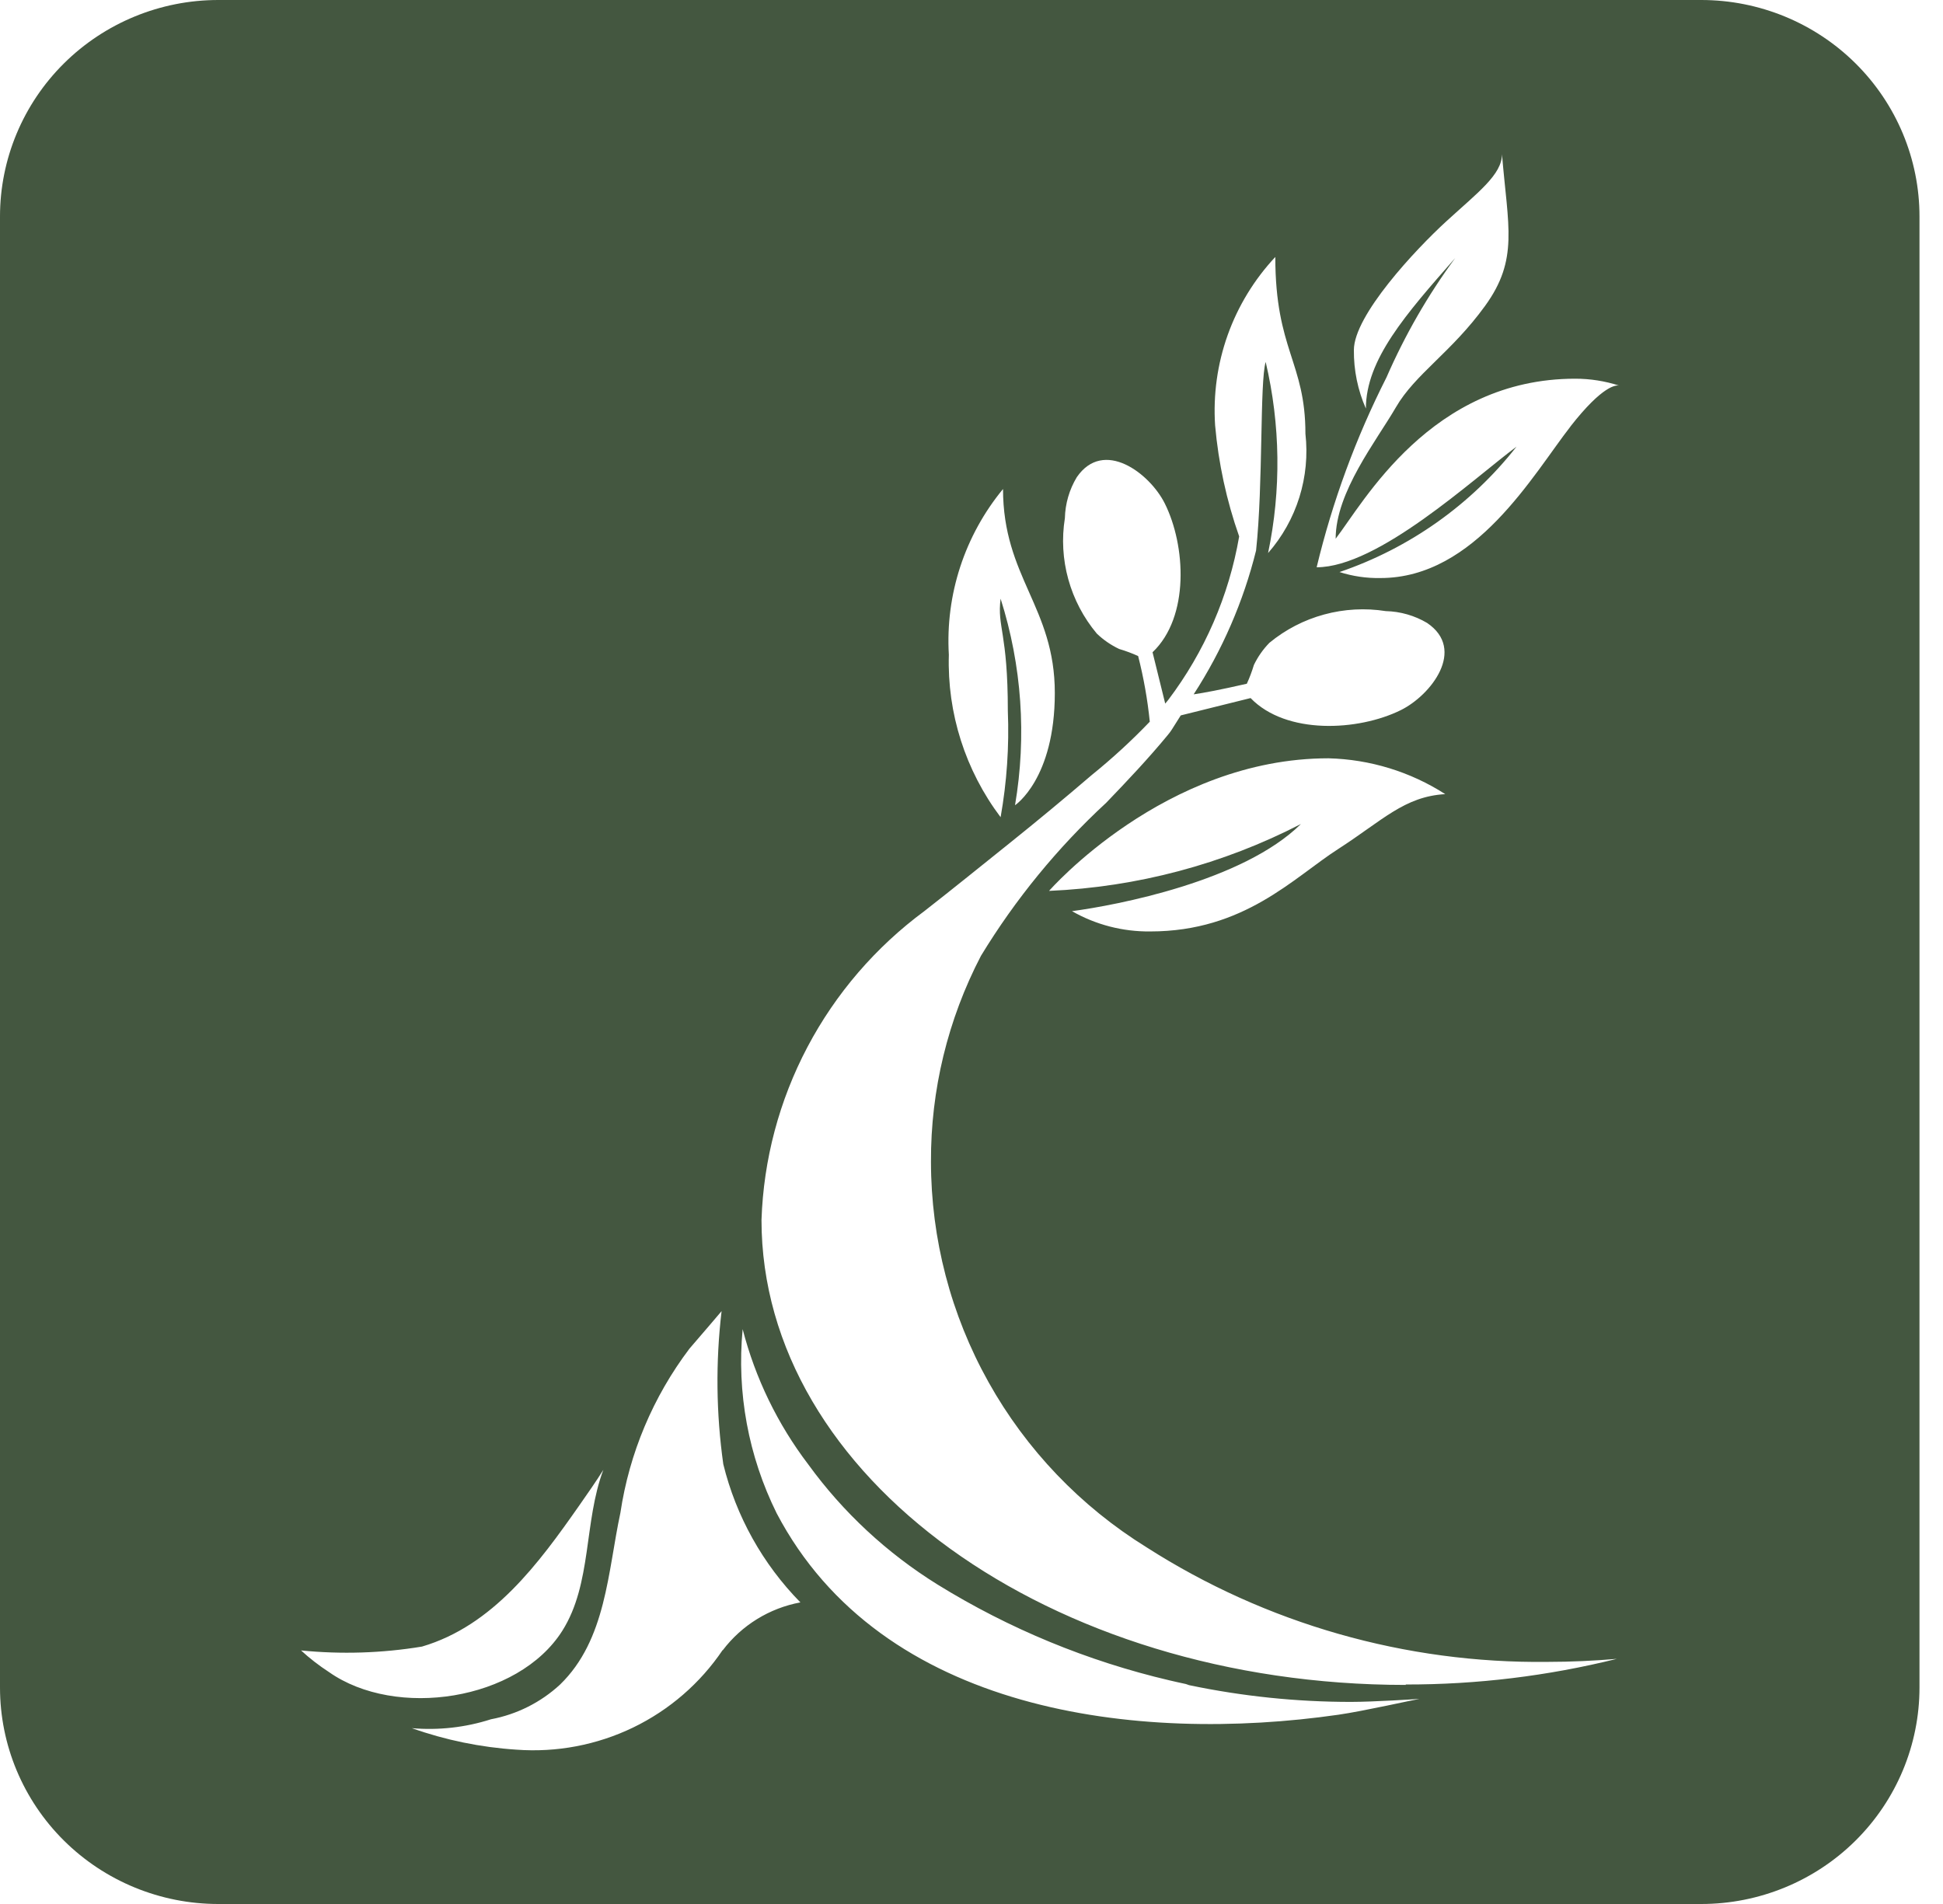
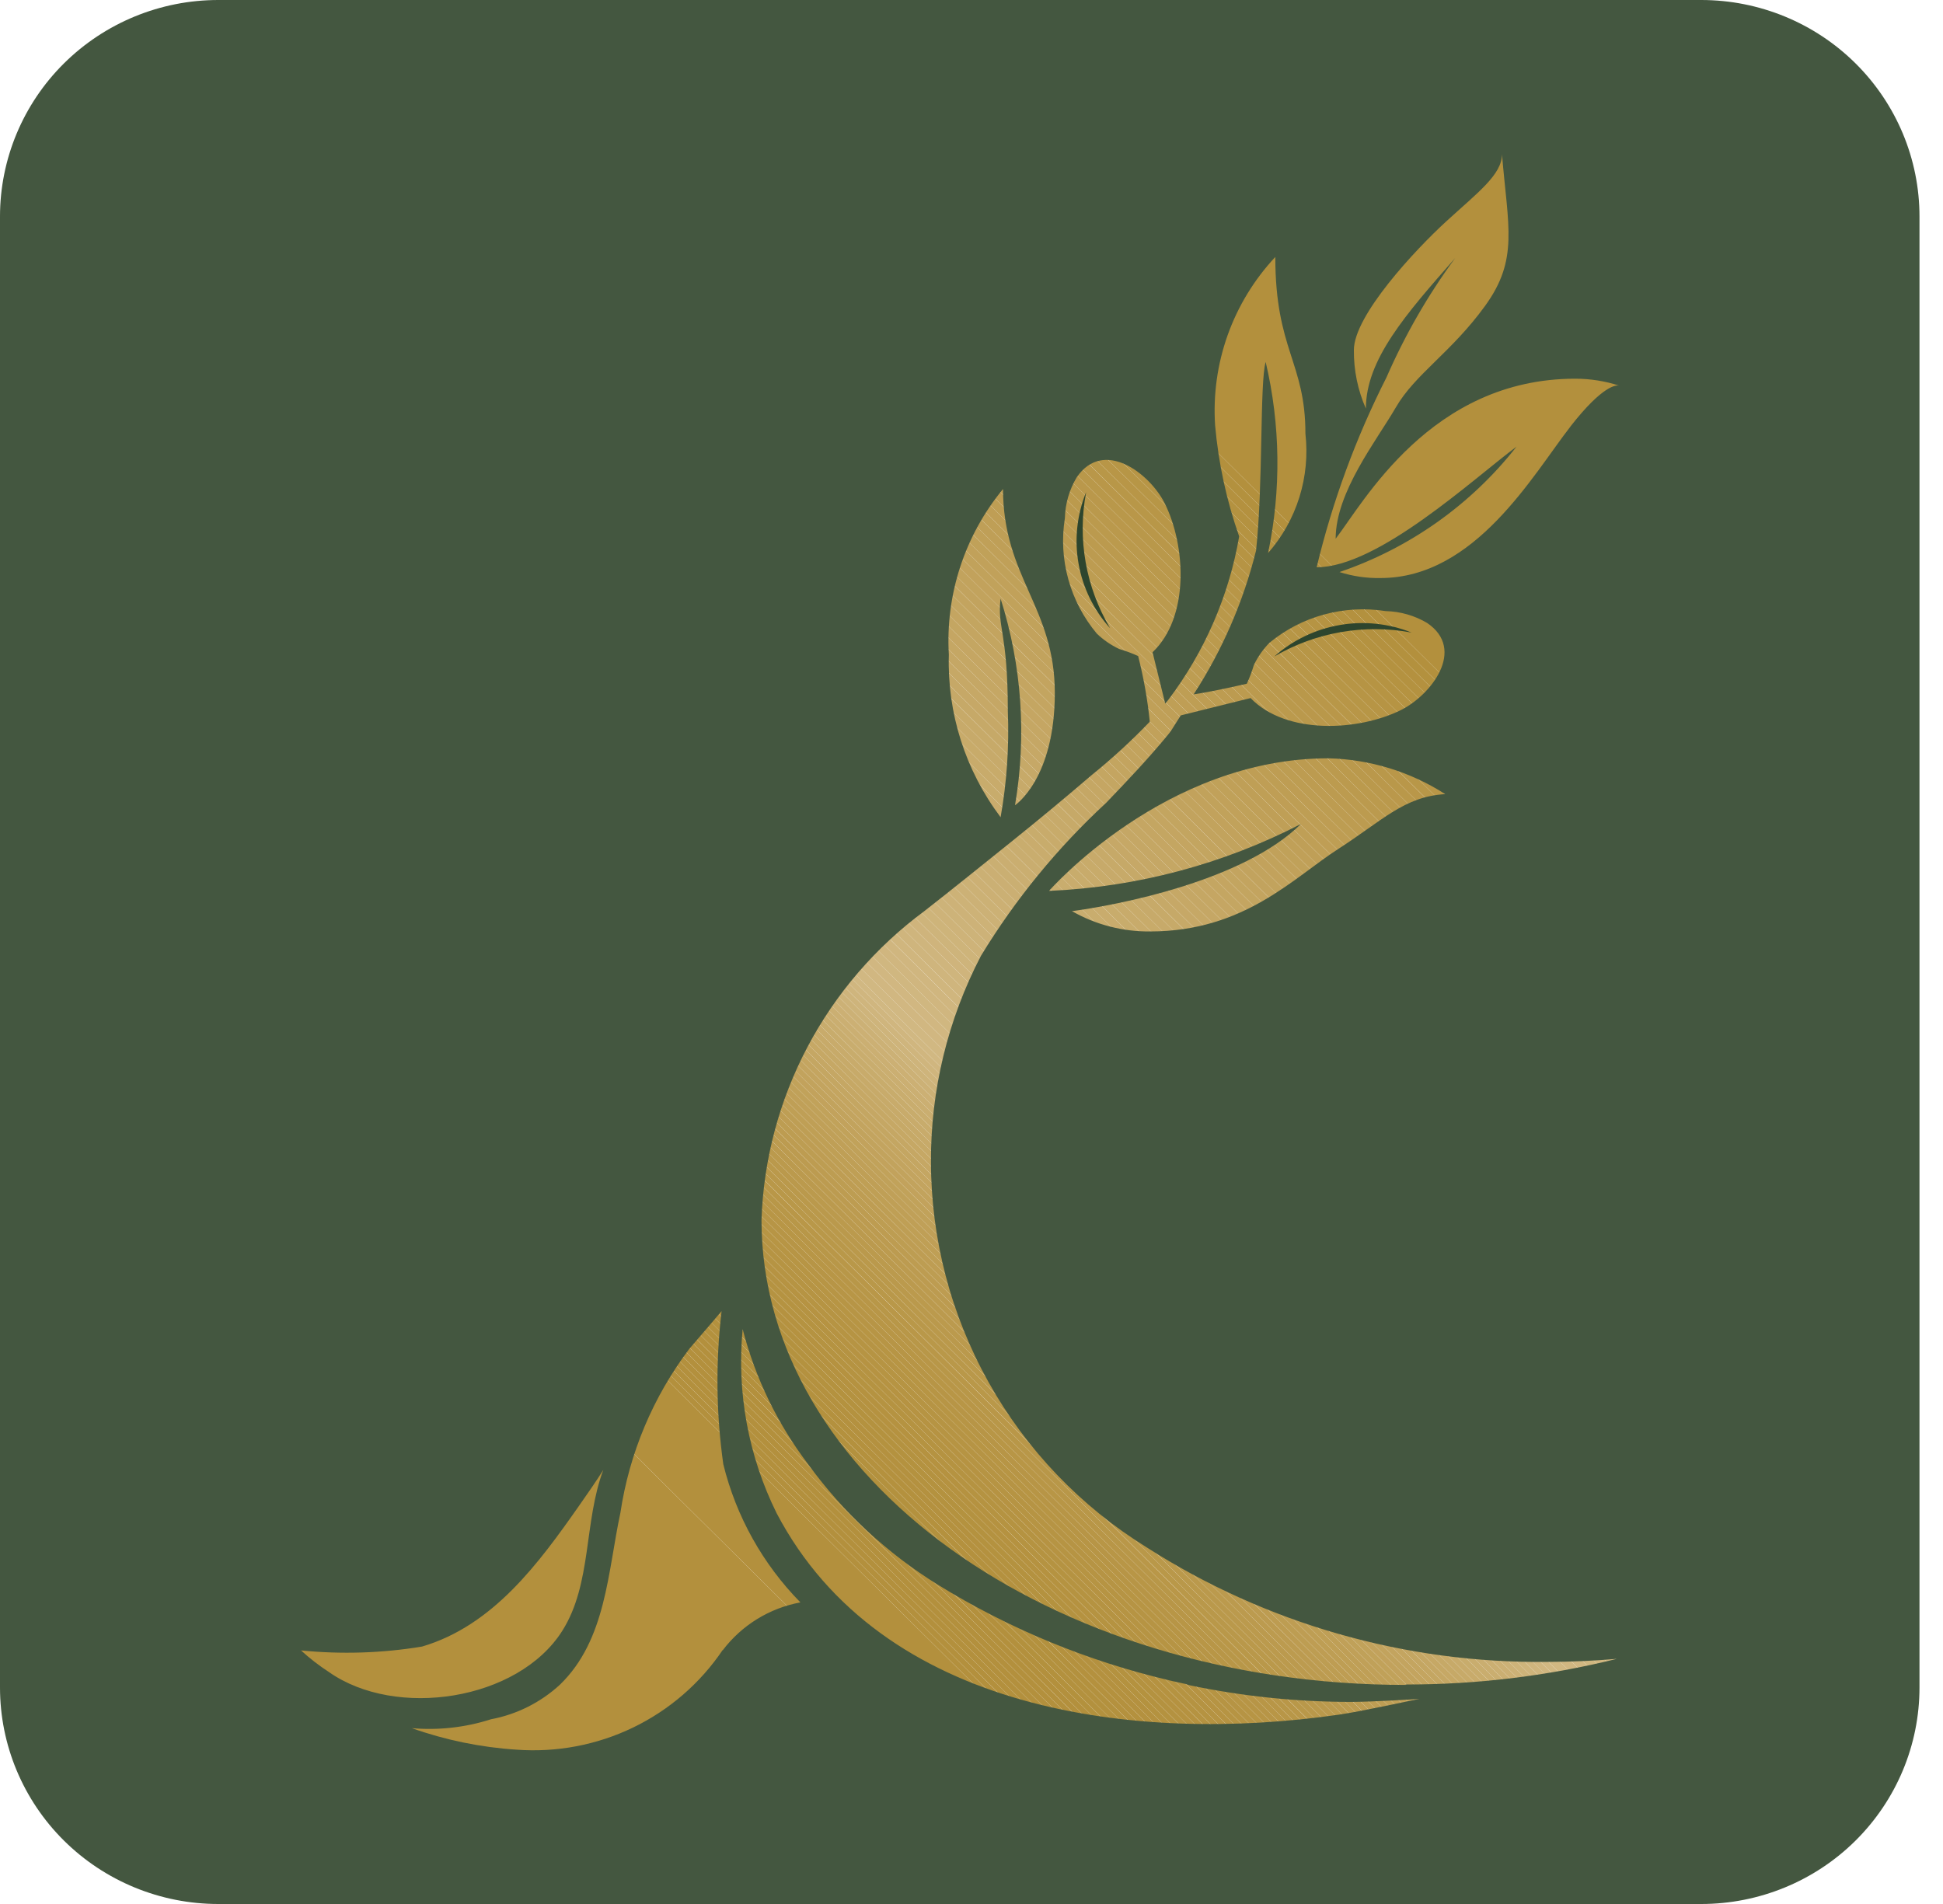
<svg xmlns="http://www.w3.org/2000/svg" width="50" height="49" viewBox="0 0 50 49" fill="none">
+   <path d="M3.09 24.3L26.516 47.54H3.09V24.3Z" fill="#B3903D" />
+   <path d="M3.09 21.549L29.289 47.539H26.516L3.09 24.3V21.549Z" fill="#B3903D" />
+   <path d="M3.09 21.349L29.491 47.539H29.289L3.09 21.549V21.349Z" fill="#B3903D" />
+   <path d="M3.09 21.148L29.694 47.54H29.491L3.09 21.349V21.148Z" fill="#B3903D" />
+   <path d="M3.09 20.948L29.896 47.539H29.694L3.09 21.148V20.948Z" fill="#B3903D" />
+   <path d="M3.09 20.747L30.098 47.54H29.896L3.09 20.948V20.747Z" fill="#B3903D" />
+   <path d="M3.09 20.547L30.3 47.54H30.098L3.09 20.75V20.547Z" fill="#B3903D" />
+   <path d="M3.09 20.346L30.503 47.54H30.3L3.09 20.547L3.09 20.346Z" fill="#B3903D" />
+   <path d="M3.09 20.145L30.705 47.54H30.503L3.09 20.346V20.145Z" fill="#B3903D" />
+   <path d="M3.09 19.945L30.907 47.54H30.705L3.09 20.145V19.945Z" fill="#B3903D" />
+   <path d="M3.09 19.744L31.109 47.54H30.907L3.09 19.945V19.744Z" fill="#B3903D" />
+   <path d="M3.09 19.542L31.311 47.538H31.109L3.09 19.742V19.542Z" fill="#B3903D" />
+   <path d="M3.09 19.343L31.515 47.539H31.312L3.091 19.544L3.09 19.343Z" fill="#B3903D" />
+   <path d="M3.09 19.143L31.713 47.54H31.515L3.091 19.343L3.09 19.143Z" fill="#B3913D" />
+   <path d="M3.09 18.942L31.917 47.538H31.713L3.088 19.142L3.09 18.942Z" fill="#B3913E" />
+   <path d="M3.09 18.742L32.12 47.54H31.917L3.09 18.942V18.742Z" fill="#B3913E" />
+   <path d="M3.09 18.541L32.322 47.54H32.12L3.09 18.742V18.541Z" fill="#B3913E" />
+   <path d="M3.09 18.34L32.524 47.538H32.322L3.09 18.541V18.34Z" fill="#B4913E" />
+   <path d="M3.09 18.14L32.726 47.539H32.524L3.09 18.34V18.14Z" fill="#B4913E" />
+   <path d="M3.09 17.939L32.928 47.539H32.726L3.09 18.14V17.939Z" fill="#B4913F" />
+   <path d="M3.09 17.739L33.131 47.54H32.928L3.09 17.94L3.09 17.739Z" fill="#B4913F" />
+   <path d="M3.09 17.538L33.333 47.54H33.131L3.09 17.739L3.09 17.538Z" fill="#B4923F" />
+   <path d="M3.09 17.338L33.535 47.54H33.333L3.089 17.538L3.09 17.338Z" fill="#B4923F" />
+   <path d="M3.09 17.137L33.737 47.539H33.535L3.09 17.337V17.137Z" fill="#B49240" />
+   <path d="M3.09 16.937L33.939 47.54H33.737L3.09 17.137V16.937Z" fill="#B59240" />
+   <path d="M3.09 16.736L34.141 47.54H33.939L3.09 16.937V16.736Z" fill="#B59240" />
+   <path d="M3.09 16.536L34.345 47.54H34.143L3.092 16.736L3.09 16.536Z" fill="#B59341" />
+   <path d="M3.09 16.335L34.544 47.54H34.345L3.092 16.536L3.09 16.335Z" fill="#B59341" />
+   <path d="M3.09 16.135L34.748 47.54H34.544L3.088 16.335L3.09 16.135Z" fill="#B59342" />
+   <path d="M3.09 15.934L34.95 47.539H34.748L3.09 16.134V15.934Z" fill="#B69342" />
+   <path d="M3.09 15.733L35.152 47.539H34.95L3.09 15.934V15.733Z" fill="#B69443" />
+   <path d="M3.09 15.533L35.354 47.539H35.152L3.09 15.733V15.533Z" fill="#B69443" />
+   <path d="M3.09 15.332L35.556 47.539H35.354L3.09 15.533V15.332Z" fill="#B69444" />
+   <path d="M3.09 15.132L35.759 47.54H35.556L3.09 15.333V15.132Z" fill="#B79544" />
+   <path d="M3.09 14.932L35.961 47.54H35.759L3.09 15.132V14.932Z" fill="#B79545" />
+   <path d="M3.09 14.731L36.164 47.541H35.962L3.091 14.933L3.09 14.731Z" fill="#B79546" />
+   <path d="M3.09 14.53L36.363 47.537H36.16L3.086 14.727L3.09 14.53Z" fill="#B89646" />
+   <path d="M3.09 14.33L36.567 47.54H36.365L3.092 14.533L3.09 14.33Z" fill="#B89647" />
+   <path d="M3.09 14.129L36.769 47.54H36.567L3.09 14.33V14.129Z" fill="#B89748" />
+   <path d="M3.09 13.929L36.971 47.54H36.769L3.09 14.129V13.929Z" fill="#B99748" />
+   <path d="M3.09 13.728L37.176 47.539H36.974L3.092 13.928L3.09 13.728Z" fill="#B99849" />
+   <path d="M3.09 13.529L37.376 47.541H37.176L3.09 13.726V13.529Z" fill="#B9984A" />
+   <path d="M3.09 13.327L37.578 47.539H37.375L3.089 13.527L3.09 13.327Z" fill="#BA994B" />
+   <path d="M3.09 13.126L37.78 47.539H37.578L3.09 13.327V13.126Z" fill="#BA994C" />
+   <path d="M3.09 12.926L37.982 47.54H37.78L3.09 13.127V12.926Z" fill="#BB9A4D" />
+   <path d="M3.09 12.726L38.185 47.541H37.982L3.09 12.927L3.09 12.726Z" fill="#BB9A4E" />
+   <path d="M3.09 12.525L38.387 47.54H38.185L3.09 12.725V12.525Z" fill="#BC9B4F" />
+   <path d="M3.09 12.326L38.589 47.542H38.387L3.09 12.523V12.326Z" fill="#BC9B50" />
+   <path d="M3.09 12.124L38.791 47.54H38.589L3.09 12.324V12.124Z" fill="#BD9C51" />
+   <path d="M3.09 11.923L38.995 47.541H38.792L3.091 12.125L3.09 11.923Z" fill="#BD9D52" />
+   <path d="M3.09 11.723L39.193 47.538H38.991L3.086 11.92L3.09 11.723Z" fill="#BE9D53" />
+   <path d="M3.09 11.522L39.397 47.539H39.195L3.092 11.724L3.09 11.522Z" fill="#BE9E54" />
+   <path d="M3.09 11.321L39.599 47.539H39.397L3.09 11.522V11.321Z" fill="#BF9F55" />
+   <path d="M3.09 11.121L39.801 47.539H39.599L3.09 11.321V11.121Z" fill="#BF9F56" />
+   <path d="M3.09 10.921L40.004 47.54H39.801L3.09 11.121V10.921Z" fill="#C0A058" />
+   <path d="M3.09 10.72L40.205 47.54H40.003L3.089 10.921L3.09 10.72Z" fill="#C0A159" />
+   <path d="M3.09 10.52L40.408 47.54H40.205L3.089 10.72L3.09 10.52Z" fill="#C1A25A" />
+   <path d="M3.09 10.319L40.611 47.539H40.408L3.09 10.519L3.09 10.319Z" fill="#C2A25C" />
+   <path d="M3.09 10.118L40.813 47.54H40.611L3.09 10.319V10.118Z" fill="#C2A35D" />
+   <path d="M3.09 9.918L41.015 47.54H40.813L3.09 10.118V9.918Z" fill="#C3A45F" />
+   <path d="M3.09 9.717L41.217 47.54H41.015L3.09 9.918V9.717Z" fill="#C4A560" />
+   <path d="M3.09 9.517L41.419 47.54H41.217L3.09 9.717V9.517Z" fill="#C4A662" />
+   <path d="M3.09 9.316L41.621 47.539H41.419L3.09 9.516V9.316Z" fill="#C5A764" />
+   <path d="M3.09 9.115L41.825 47.541H41.623L3.092 9.318L3.09 9.115Z" fill="#C6A865" />
+   <path d="M3.09 8.915L42.024 47.538H41.822L3.086 9.112L3.09 8.915Z" fill="#C6A967" />
+   <path d="M3.09 8.715L42.227 47.54H42.025L3.091 8.917L3.09 8.715Z" fill="#C7AA69" />
+   <path d="M3.09 8.514L42.43 47.54H42.227L3.09 8.715V8.514Z" fill="#C8AB6B" />
+   <path d="M3.09 8.314L42.632 47.54H42.43L3.09 8.514V8.314Z" fill="#C8AC6C" />
+   <path d="M3.09 8.113L42.834 47.539H42.632L3.09 8.313V8.113Z" fill="#C9AD6E" />
+   <path d="M3.09 7.912L43.036 47.54H42.834L3.09 8.113V7.912Z" fill="#CAAE70" />
+   <path d="M3.09 7.712L43.239 47.54H43.036L3.09 7.913V7.712Z" fill="#CBAF72" />
+   <path d="M3.09 7.511L43.441 47.54H43.239L3.09 7.713V7.511Z" fill="#CCB074" />
+   <path d="M3.09 7.311L43.643 47.54H43.441L3.09 7.511V7.311Z" fill="#CCB176" />
+   <path d="M3.09 7.11L43.845 47.54H43.643L3.09 7.311V7.11Z" fill="#CDB379" />
+   <path d="M3.09 6.91L44.047 47.54H43.845L3.09 7.11V6.91Z" fill="#CEB47B" />
+   <path d="M3.09 6.709L44.249 47.538H44.047L3.09 6.91V6.709Z" fill="#CFB57D" />
+   <path d="M3.09 6.509L44.451 47.54H44.249L3.09 6.709V6.509Z" fill="#D0B67F" />
+   <path d="M3.09 6.308L44.656 47.542H44.454L3.09 6.511V6.308Z" fill="#D1B882" />
+   <path d="M3.09 6.01L44.954 47.539H44.653L3.087 6.305L3.09 6.01Z" fill="#D1B882" />
+   <path d="M3.09 5.711L45.255 47.54H44.954L3.09 6.01L3.09 5.711Z" fill="#D1B781" />
+   <path d="M3.09 5.413L45.556 47.539H45.255L3.089 5.711L3.09 5.413Z" fill="#D1B781" />
+   <path d="M3.09 5.114L45.857 47.539H45.556L3.09 5.413V5.114Z" fill="#D0B780" />
+   <path d="M3.09 4.816L46.158 47.54H45.857L3.09 5.115V4.816Z" fill="#D0B67F" />
+   <path d="M3.09 4.52L46.459 47.542H46.158L3.09 4.816V4.52Z" fill="#D0B67F" />
+   <path d="M3.09 4.22L46.761 47.54H46.46L3.091 4.518L3.09 4.22Z" fill="#D0B67E" />
+   <path d="M3.134 3.964L47.017 47.496V47.539H46.761L3.092 4.219V3.964H3.134Z" fill="#CFB57D" />
+   <path d="M3.434 3.964L47.014 47.197V47.496L3.134 3.964H3.434Z" fill="#CFB57D" />
+   <path d="M3.735 3.964L47.016 46.899V47.198L3.434 3.964H3.735Z" fill="#CFB47C" />
+   <path d="M4.036 3.964L47.017 46.601V46.899L3.735 3.964H4.036Z" fill="#CEB47B" />
+   <path d="M4.337 3.964L47.016 46.302V46.601L4.036 3.964H4.337Z" fill="#CEB47A" />
+   <path d="M4.638 3.964L47.016 46.004V46.302L4.336 3.964H4.638Z" fill="#CEB379" />
+   <path d="M4.939 3.964L47.017 45.706V46.004L4.638 3.965L4.939 3.964Z" fill="#CDB379" />
+   <path d="M5.239 3.964L47.016 45.407V45.706L4.938 3.964H5.239Z" fill="#CDB278" />
+   <path d="M5.54 3.964L47.016 45.108V45.407L5.239 3.964H5.54Z" fill="#CDB277" />
+   <path d="M5.841 3.964L47.016 44.81V45.108L5.54 3.964H5.841Z" fill="#CCB176" />
+   <path d="M6.142 3.964L47.016 44.512V44.81L5.841 3.964H6.142Z" fill="#CCB175" />
+   <path d="M6.442 3.964L47.015 44.213V44.511L6.144 3.964H6.442Z" fill="#CCB074" />
+   <path d="M6.744 3.964L47.019 43.917V44.216L6.446 3.967L6.744 3.964Z" fill="#CBB074" />
+   <path d="M7.045 3.964L47.016 43.616V43.915L6.741 3.962L7.045 3.964Z" fill="#CBAF73" />
+   <path d="M7.345 3.964L47.016 43.318V43.617L7.045 3.965L7.345 3.964Z" fill="#CAAF72" />
+   <path d="M7.646 3.964L47.017 43.02V43.318L7.346 3.964H7.646Z" fill="#CAAE71" />
+   <path d="M7.947 3.964L47.016 42.721V43.02L7.646 3.964H7.947Z" fill="#CAAE70" />
+   <path d="M8.25 3.964L47.018 42.423V42.721L7.949 3.964H8.25Z" fill="#C9AD6F" />
+   <path d="M8.549 3.964L47.016 42.124V42.423L8.248 3.964H8.549Z" fill="#C9AD6E" />
+   <path d="M8.849 3.964L47.016 41.828V42.126L8.549 3.966L8.849 3.964Z" fill="#C9AC6D" />
+   <path d="M9.15 3.964L47.016 41.528V41.826L8.849 3.964H9.15Z" fill="#C8AC6C" />
+   <path d="M9.451 3.964L47.016 41.229V41.528L9.15 3.964H9.451Z" fill="#C8AB6B" />
+   <path d="M9.752 3.964L47.016 40.93V41.229L9.451 3.964H9.752Z" fill="#C8AB6A" />
+   <path d="M10.053 3.964L47.016 40.632V40.931L9.752 3.965L10.053 3.964Z" fill="#C7AA6A" />
+   <path d="M10.351 3.964L47.014 40.334V40.632L10.053 3.964H10.351Z" fill="#C7AA69" />
+   <path d="M10.654 3.964L47.016 40.035V40.334L10.354 3.964H10.654Z" fill="#C6A968" />
+   <path d="M10.956 3.964L47.016 39.737V40.035L10.655 3.964H10.956Z" fill="#C6A867" />
+   <path d="M11.256 3.964L47.016 39.438V39.737L10.956 3.964H11.256Z" fill="#C6A866" />
+   <path d="M11.557 3.964L47.015 39.139V39.437L11.255 3.963L11.557 3.964Z" fill="#C5A765" />
+   <path d="M11.858 3.964L47.018 38.843V39.142L11.56 3.967L11.858 3.964Z" fill="#C5A764" />
+   <path d="M12.159 3.964L47.017 38.543V38.842L11.857 3.963L12.159 3.964Z" fill="#C5A663" />
+   <path d="M12.459 3.964L47.016 38.245V38.543L12.159 3.964H12.459Z" fill="#C4A662" />
+   <path d="M12.76 3.964L47.016 37.947V38.245L12.46 3.965L12.76 3.964Z" fill="#C4A561" />
+   <path d="M13.061 3.964L47.017 37.648V37.947L12.76 3.964H13.061Z" fill="#C3A560" />
+   <path d="M13.362 3.964L47.016 37.349V37.648L13.061 3.964H13.362Z" fill="#C3A45F" />
+   <path d="M13.662 3.964L47.016 37.049V37.347L13.362 3.962L13.662 3.964Z" fill="#C2A35E" />
+   <path d="M13.963 3.964L47.016 36.753V37.052L13.663 3.965L13.963 3.964Z" fill="#C2A35D" />
+   <path d="M14.264 3.964L47.016 36.454V36.753L13.962 3.964H14.264Z" fill="#C2A25C" />
+   <path d="M14.565 3.964L47.016 36.156V36.454L14.264 3.964H14.565Z" fill="#C1A25B" />
+   <path d="M14.866 3.964L47.017 35.857V36.156L14.565 3.964H14.866Z" fill="#C1A15A" />
+   <path d="M15.167 3.964L47.016 35.559V35.858L14.866 3.965L15.167 3.964Z" fill="#C0A159" />
+   <path d="M15.468 3.964L47.017 35.26V35.559L15.168 3.964L15.468 3.964Z" fill="#C0A058" />
+   <path d="M15.769 3.964L47.016 34.962V35.261L15.468 3.964H15.769Z" fill="#BF9F57" />
+   <path d="M16.069 3.964L47.015 34.663V34.962L15.771 3.964H16.069Z" fill="#BF9F56" />
+   <path d="M16.37 3.964L47.016 34.365V34.663L16.069 3.964H16.37Z" fill="#BF9E55" />
+   <path d="M16.671 3.964L47.014 34.065V34.363L16.367 3.962L16.671 3.964Z" fill="#BE9E54" />
+   <path d="M16.972 3.964L47.017 33.769V34.067L16.674 3.967L16.972 3.964Z" fill="#BE9D53" />
+   <path d="M17.273 3.964L47.016 33.47V33.768L16.971 3.964L17.273 3.964Z" fill="#BD9D52" />
+   <path d="M17.573 3.964L47.016 33.171V33.47L17.273 3.964H17.573Z" fill="#BD9C51" />
+   <path d="M17.874 3.964L47.016 32.873V33.172L17.574 3.965L17.874 3.964Z" fill="#BC9B50" />
+   <path d="M18.175 3.964L47.016 32.575V32.873L17.872 3.964H18.175Z" fill="#BC9B4F" />
+   <path d="M18.476 3.964L47.017 32.276V32.575L18.175 3.964H18.476Z" fill="#BB9A4E" />
+   <path d="M18.777 3.964L47.016 31.978V32.276L18.476 3.964H18.777Z" fill="#BB9A4D" />
+   <path d="M19.078 3.964L47.016 31.679V31.978L18.777 3.964H19.078Z" fill="#BA994C" />
+   <path d="M19.379 3.964L47.016 31.381V31.68L19.078 3.965L19.379 3.964Z" fill="#BA984B" />
+   <path d="M19.679 3.964L47.016 31.083V31.381L19.378 3.964H19.679Z" fill="#B9984A" />
+   <path d="M19.978 3.964L47.014 30.784V31.083L19.68 3.964H19.978Z" fill="#B99749" />
+   <path d="M20.281 3.964L47.016 30.485V30.784L19.98 3.964H20.281Z" fill="#B89748" />
+   <path d="M20.582 3.964L47.016 30.187V30.486L20.281 3.964H20.582Z" fill="#B89647" />
+   <path d="M20.883 3.964L47.016 29.889V30.187L20.582 3.964H20.883Z" fill="#B79646" />
+   <path d="M21.184 3.964L47.016 29.59V29.889L20.883 3.964H21.184Z" fill="#B79545" />
+   <path d="M21.484 3.964L47.016 29.292V29.59L21.183 3.964H21.484Z" fill="#B69444" />
+   <path d="M21.786 3.964L47.014 28.993V29.292L21.482 3.964H21.786Z" fill="#B69443" />
+   <path d="M22.086 3.964L47.016 28.695V28.993L21.785 3.964L22.086 3.964Z" fill="#B59342" />
+   <path d="M22.387 3.964L47.019 28.399V28.698L22.089 3.967L22.387 3.964Z" fill="#B59341" />
+   <path d="M22.688 3.964L47.016 28.098V28.397L22.384 3.962L22.688 3.964Z" fill="#B49240" />
+   <path d="M22.988 3.964L47.016 27.8V28.099L22.688 3.965L22.988 3.964Z" fill="#B4913F" />
+   <path d="M23.289 3.964L47.016 27.502V27.8L22.988 3.964H23.289Z" fill="#B3913E" />
+   <path d="M23.59 3.964L47.016 27.203V27.502L23.289 3.964H23.59Z" fill="#B3903D" />
+   <path d="M47.016 27.203L23.589 3.964H47.016L47.016 27.203Z" fill="#B3903D" />
+   <path d="M27.95 12.666C27.713 13.249 27.645 13.886 27.755 14.506C27.864 15.125 28.146 15.702 28.569 16.17C27.941 15.115 27.721 13.87 27.95 12.666Z" fill="#2D452E" />
+   <path d="M36.325 16.279C35.737 16.044 35.095 15.977 34.471 16.086C33.846 16.195 33.265 16.475 32.793 16.894C33.856 16.271 35.112 16.052 36.325 16.279Z" fill="#2D452E" />
+   <path d="M30.484 43.337C30.351 43.309 30.221 43.271 30.089 43.239L29.947 43.207C30.124 43.25 30.303 43.295 30.483 43.336" fill="#2D452E" />
  <path d="M43.778 0H5.617C4.127 0 2.699 0.587 1.645 1.632C0.592 2.677 0 4.094 0 5.572V43.428C0 44.906 0.592 46.323 1.645 47.368C2.699 48.413 4.127 49 5.617 49H43.778C45.268 49 46.697 48.413 47.75 47.368C48.803 46.323 49.395 44.906 49.395 43.428V5.572C49.395 4.094 48.803 2.677 47.75 1.632C46.697 0.587 45.268 0 43.778 0ZM25.811 12.579C25.811 14.857 27.144 15.621 27.144 17.834C27.144 20.047 26.12 20.723 26.12 20.723C26.422 18.947 26.295 17.125 25.749 15.407C25.656 16.145 25.935 16.267 25.935 18.296C25.972 19.212 25.909 20.129 25.749 21.031C24.842 19.827 24.372 18.354 24.417 16.852C24.326 15.304 24.825 13.779 25.815 12.58M7.743 42.474C8.782 42.578 9.83 42.545 10.86 42.375C12.692 41.835 13.865 40.231 14.907 38.743C15.118 38.44 15.33 38.14 15.526 37.827C15.02 39.169 15.237 40.754 14.47 41.969C13.331 43.772 10.185 44.24 8.467 43.032C8.21 42.865 7.967 42.677 7.742 42.47M18.596 42.465C18.019 43.32 17.224 44.008 16.291 44.459C15.358 44.909 14.322 45.105 13.287 45.028C12.369 44.968 11.464 44.782 10.598 44.475C11.285 44.534 11.978 44.457 12.634 44.246C13.299 44.121 13.915 43.812 14.411 43.354C15.602 42.2 15.639 40.448 15.965 38.933C16.194 37.4 16.805 35.948 17.742 34.708C18.023 34.386 18.569 33.742 18.569 33.742C18.414 35.052 18.429 36.376 18.613 37.682C18.942 39.022 19.627 40.25 20.597 41.238C19.8 41.386 19.088 41.825 18.6 42.468M34.442 44.129C29.259 44.875 22.683 44.079 19.986 38.944C19.258 37.475 18.956 35.836 19.111 34.206C19.436 35.466 20.01 36.65 20.8 37.688C21.696 38.922 22.826 39.971 24.125 40.778C25.968 41.917 27.985 42.75 30.097 43.245C30.237 43.277 30.377 43.31 30.517 43.339L30.6 43.368C31.969 43.655 33.365 43.799 34.764 43.799C35.344 43.799 36.445 43.727 36.528 43.722C36.374 43.745 35.093 44.035 34.442 44.129ZM36.175 43.362C27.018 43.362 19.596 38.004 19.596 31.395C19.648 29.842 20.052 28.322 20.778 26.946C21.504 25.57 22.533 24.374 23.789 23.446C24.528 22.869 25.256 22.279 25.986 21.694C26.697 21.124 27.399 20.542 28.09 19.949C28.618 19.522 29.119 19.063 29.588 18.573C29.53 18.003 29.43 17.439 29.288 16.883C29.13 16.812 28.968 16.751 28.801 16.702C28.589 16.602 28.394 16.468 28.225 16.306C27.883 15.897 27.633 15.421 27.491 14.908C27.349 14.396 27.319 13.859 27.403 13.335C27.412 12.963 27.517 12.599 27.71 12.28C28.401 11.276 29.585 12.181 29.972 12.953C30.515 14.037 30.616 15.878 29.659 16.786L29.985 18.107L30.061 18.015C30.998 16.776 31.625 15.332 31.888 13.805C31.563 12.882 31.355 11.921 31.269 10.947C31.217 10.158 31.327 9.367 31.593 8.621C31.859 7.876 32.276 7.193 32.818 6.613C32.818 9.01 33.593 9.317 33.593 11.162C33.655 11.712 33.602 12.269 33.437 12.798C33.272 13.326 32.998 13.815 32.632 14.233C32.972 12.609 32.951 10.931 32.57 9.315C32.416 9.838 32.508 12.45 32.323 14.168C31.997 15.481 31.454 16.732 30.717 17.869C30.981 17.831 31.402 17.752 32.085 17.596C32.157 17.44 32.217 17.278 32.267 17.113C32.368 16.903 32.503 16.71 32.666 16.543C33.078 16.203 33.558 15.954 34.075 15.814C34.592 15.673 35.133 15.644 35.661 15.727C36.036 15.736 36.403 15.841 36.725 16.032C37.736 16.717 36.825 17.892 36.046 18.276C34.954 18.815 33.099 18.915 32.182 17.965L30.385 18.411L30.154 18.777C30.124 18.824 30.09 18.869 30.054 18.912C29.555 19.518 29.013 20.091 28.467 20.659C27.213 21.818 26.128 23.144 25.243 24.599C24.39 26.237 23.949 28.055 23.957 29.898C23.958 31.883 24.468 33.835 25.439 35.571C26.409 37.307 27.809 38.77 29.506 39.821C32.58 41.788 36.17 42.814 39.828 42.769C40.427 42.769 41.026 42.741 41.607 42.691C39.831 43.132 38.006 43.354 36.175 43.351M26.997 22.926C26.997 22.926 29.971 19.515 34.186 19.515C35.254 19.542 36.294 19.861 37.191 20.437C36.138 20.498 35.58 21.113 34.434 21.851C33.287 22.588 32.017 23.971 29.6 23.971C28.894 23.979 28.198 23.799 27.586 23.449C28.732 23.296 31.985 22.68 33.477 21.206C31.471 22.242 29.261 22.829 27.002 22.927M40.417 10.972C39.457 12.201 37.97 14.876 35.525 14.876C35.167 14.883 34.811 14.831 34.47 14.722C36.272 14.108 37.855 12.987 39.025 11.495C37.91 12.325 35.463 14.599 33.882 14.599C34.288 12.907 34.891 11.267 35.679 9.712C36.152 8.627 36.744 7.597 37.446 6.642C36.176 8.086 35.149 9.255 35.149 10.515C34.94 10.04 34.835 9.527 34.84 9.009C34.84 8.118 36.419 6.427 37.225 5.69C38.031 4.953 38.651 4.492 38.651 3.969C38.806 5.844 39.084 6.673 38.217 7.871C37.349 9.07 36.419 9.623 35.92 10.484C35.421 11.345 34.371 12.663 34.371 13.864C35.084 12.942 36.819 9.746 40.537 9.746C40.921 9.746 41.302 9.806 41.667 9.924C41.593 9.907 41.251 9.904 40.413 10.975" fill="#445740" />
</svg>
